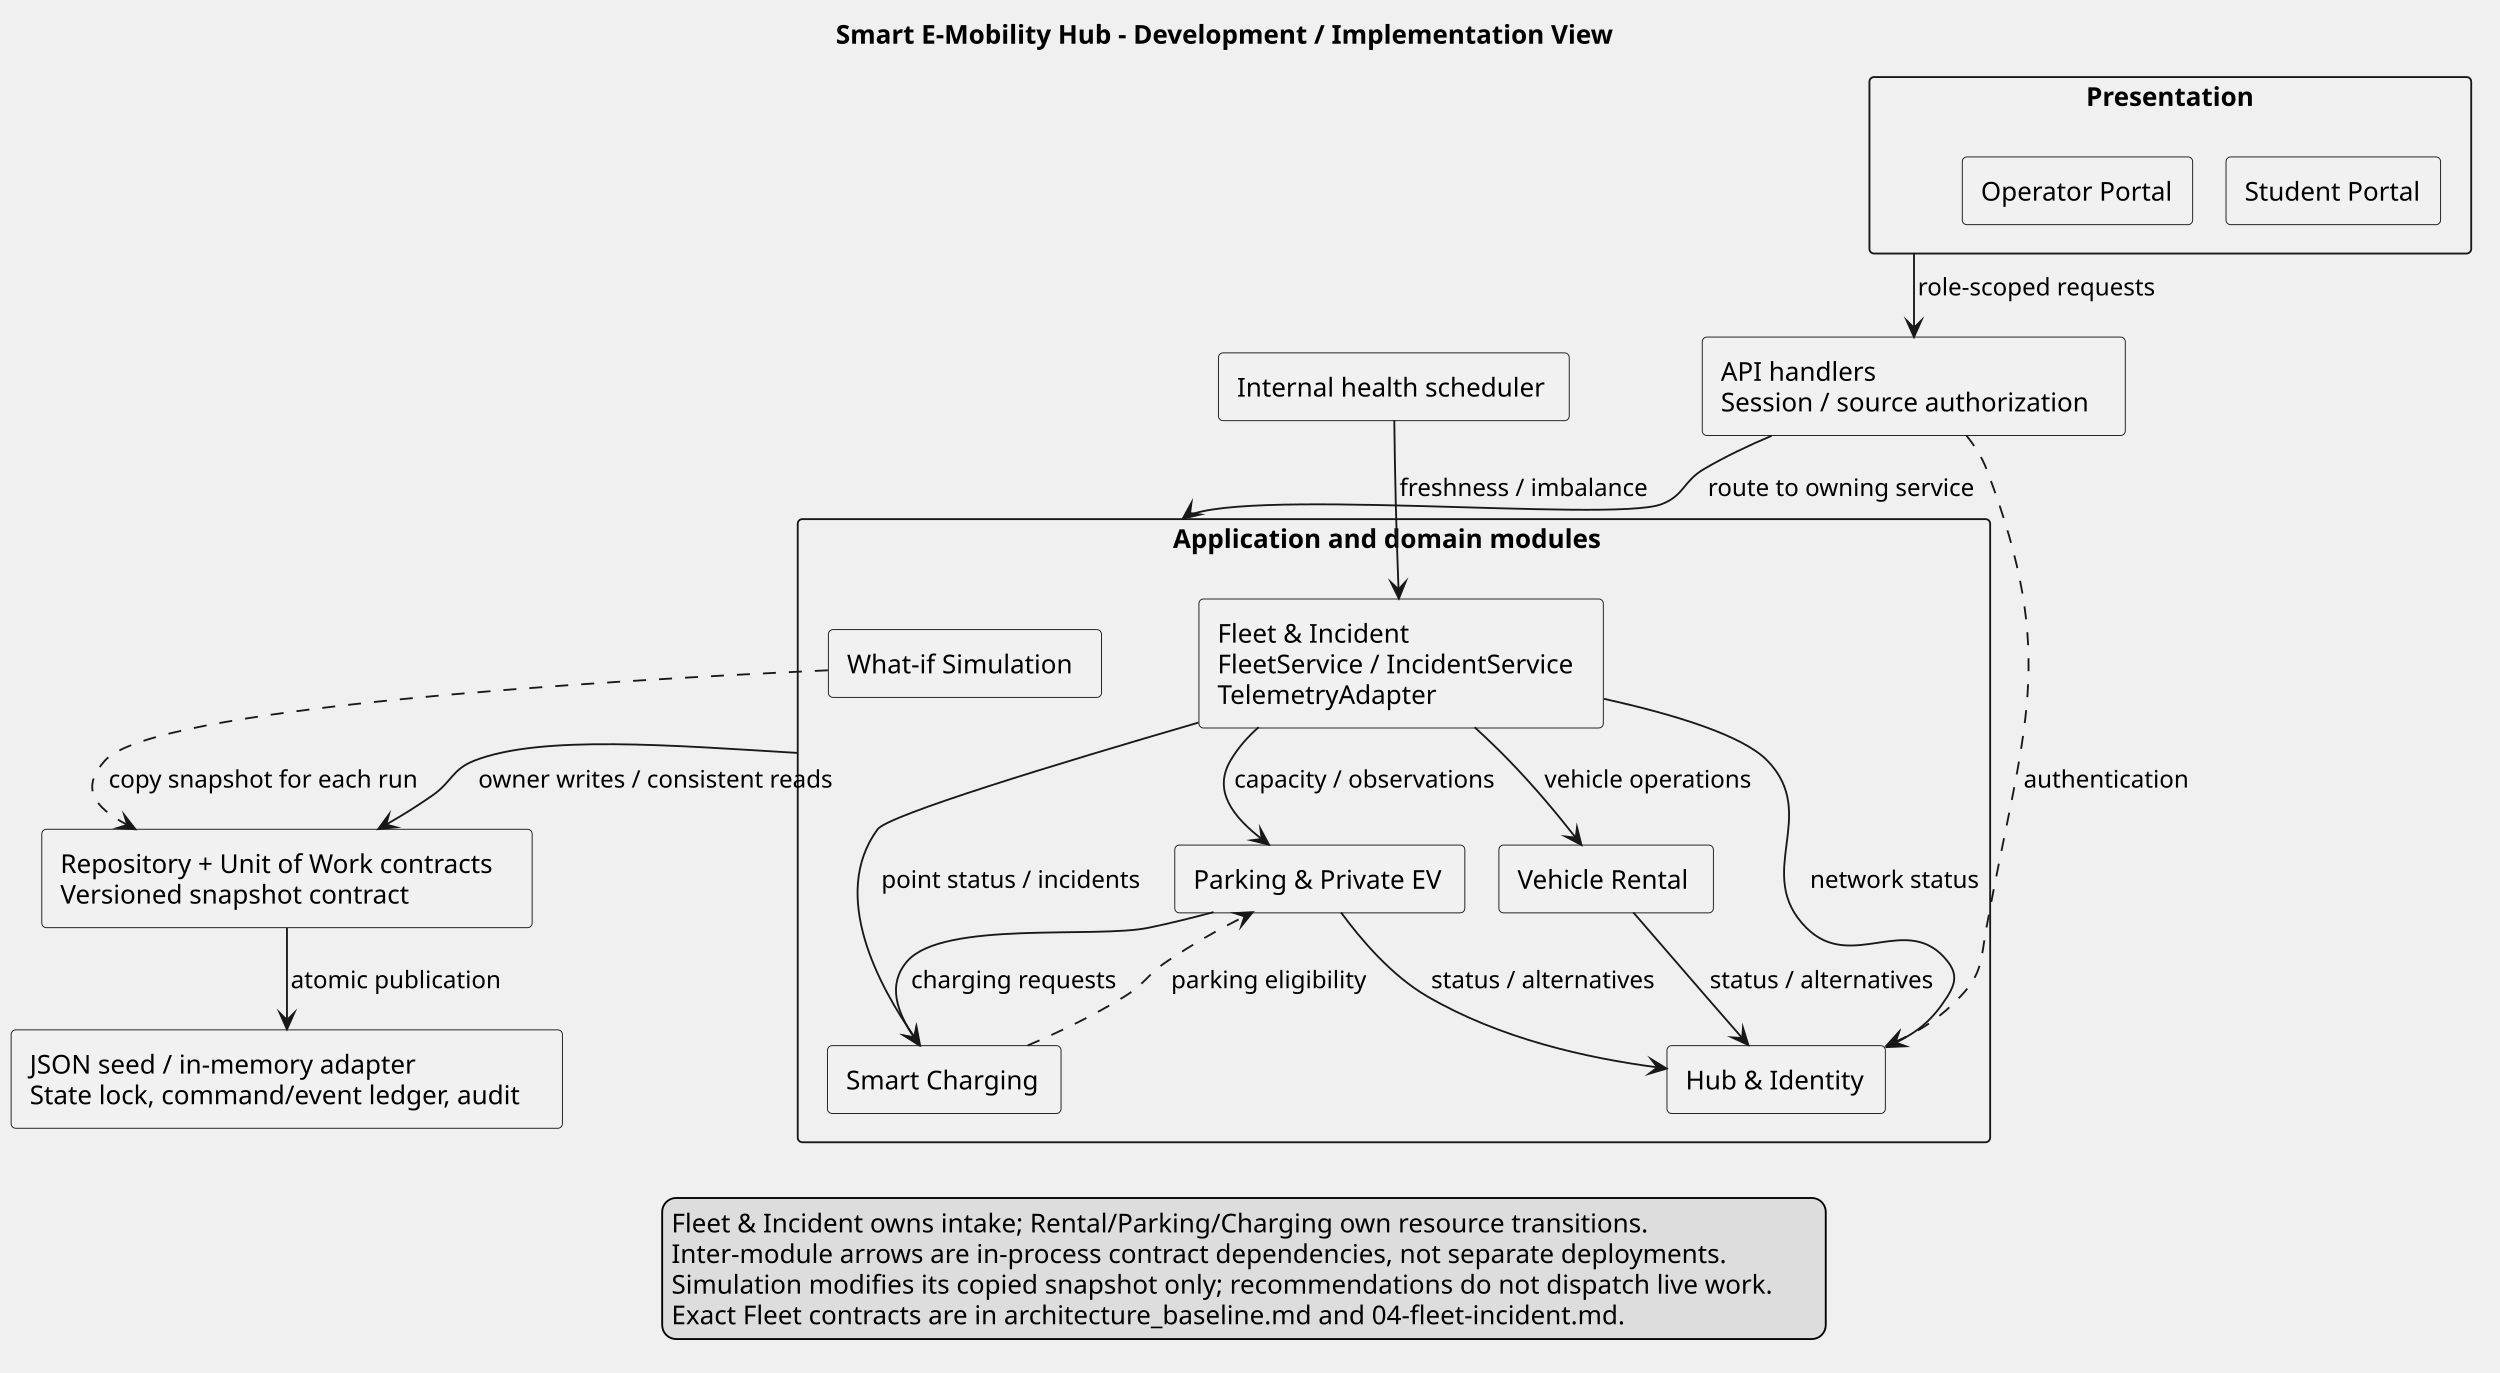
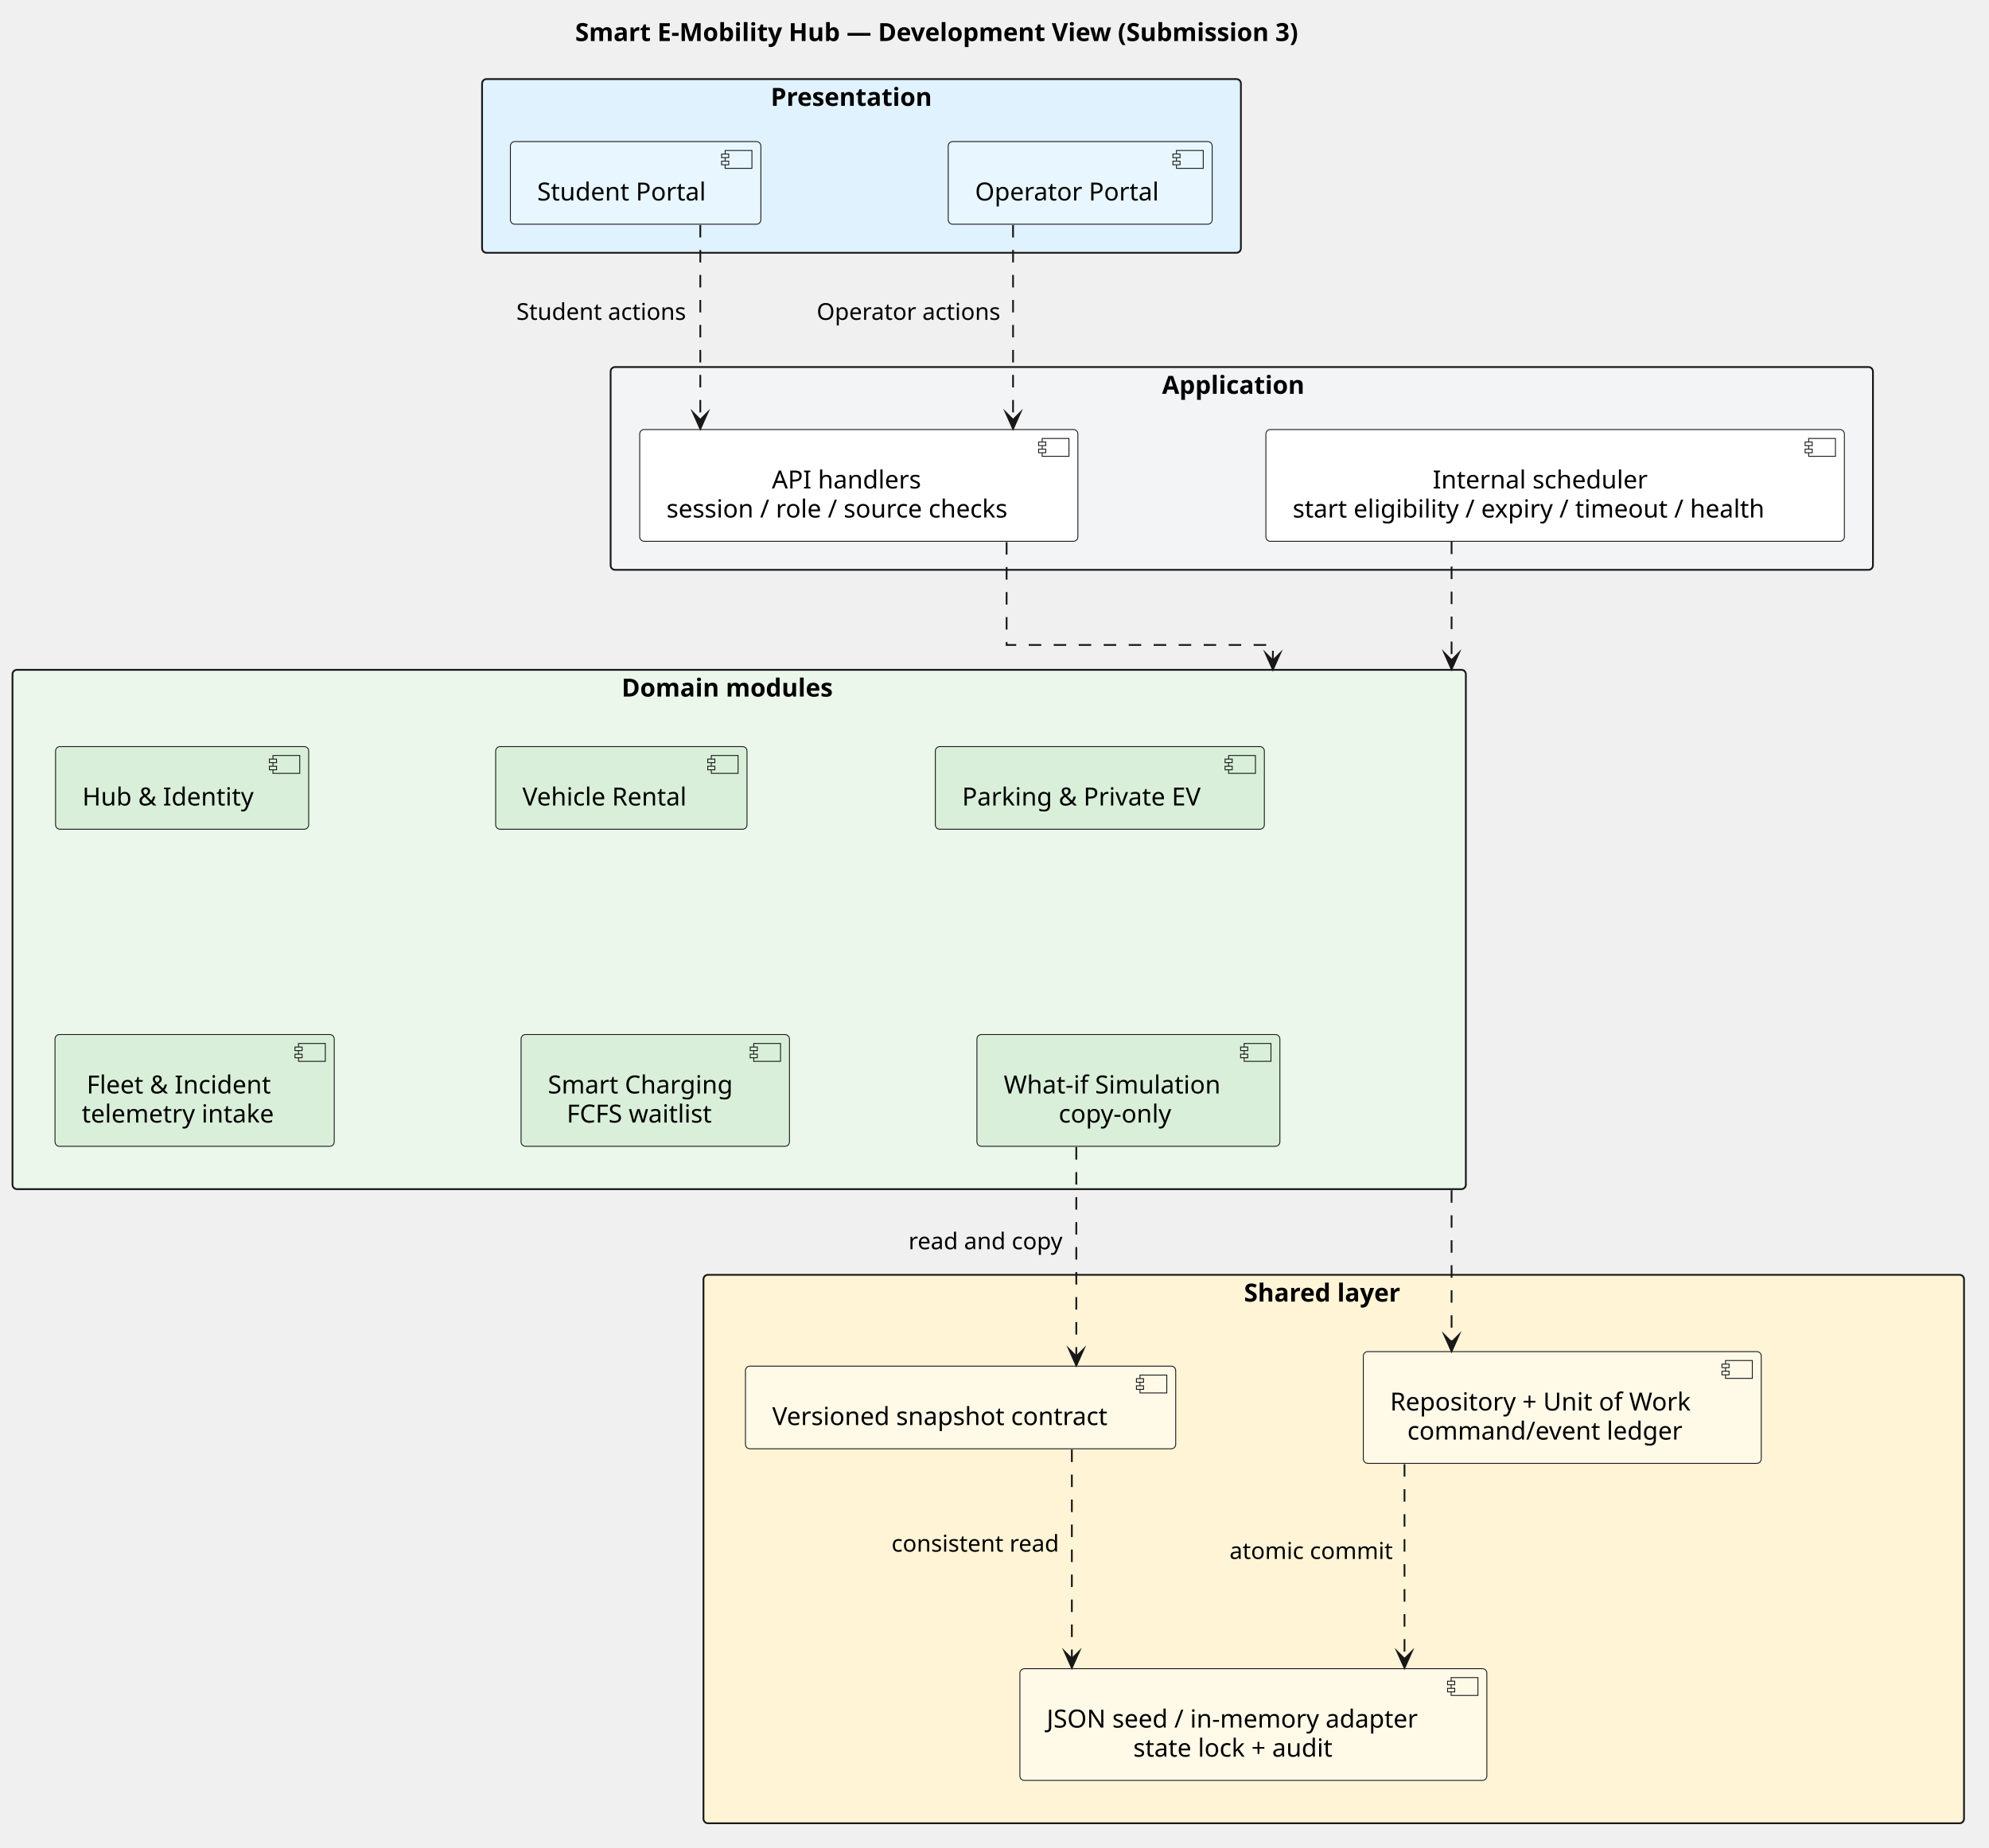
- <svg xmlns="http://www.w3.org/2000/svg" version="1.1" data-diagram-type="DESCRIPTION" style="width:1346px;height:739px;background:#FFFFFF;" width="1346px" height="739px" viewBox="0 0 1346 739" zoomAndPan="magnify" preserveAspectRatio="none" contentStyleType="text/css">
+ <svg xmlns="http://www.w3.org/2000/svg" version="1.1" data-diagram-type="DESCRIPTION" style="width:1114px;height:1035px;background:#FFFFFF;" width="1114px" height="1035px" viewBox="0 0 1114 1035" zoomAndPan="magnify" preserveAspectRatio="none" contentStyleType="text/css">
  <defs />
  <g font-family="sans-serif" lengthAdjust="spacing">
    <g class="title" data-source-line="1">
-       <text x="449.999" y="23.535" fill="#000" font-size="14" textLength="439.503" font-weight="700">Smart E-Mobility Hub - Development / Implementation View</text>
+       <text x="322.138" y="22.995" fill="#000" font-size="14" textLength="462.725" font-weight="700">Smart E-Mobility Hub — Development View (Submission 3)</text>
    </g>
-     <g class="cluster" data-qualified-name="Presentation" id="ent0001" data-source-line="8">
-       <rect x="1006.5" y="41.488" width="324" height="95" fill="none" style="stroke:#181818;stroke-width:1;" rx="2.5" ry="2.5" />
-       <text x="1123.133" y="57.023" fill="#000" font-size="14" textLength="90.733" font-weight="700">Presentation</text>
+     <g class="cluster" data-qualified-name="Presentation" id="ent0001" data-source-line="11">
+       <rect x="270" y="44.297" width="425" height="97.3" fill="#E0F2FE" style="stroke:#181818;stroke-width:1;" rx="2.5" ry="2.5" />
+       <text x="431.665" y="59.292" fill="#000" font-size="14" textLength="101.671" font-weight="700">Presentation</text>
    </g>
-     <g class="cluster" data-qualified-name="Domain" id="ent0005" data-source-line="13">
-       <rect x="429.5" y="279.488" width="642" height="335.5" fill="none" style="stroke:#181818;stroke-width:1;" rx="2.5" ry="2.5" />
-       <text x="631.507" y="295.023" fill="#000" font-size="14" textLength="237.986" font-weight="700">Application and domain modules</text>
+     <g class="cluster" data-qualified-name="Application" id="ent0004" data-source-line="16">
+       <rect x="342" y="205.597" width="707" height="113.59" fill="#F3F4F6" style="stroke:#181818;stroke-width:1;" rx="2.5" ry="2.5" />
+       <text x="650.851" y="220.592" fill="#000" font-size="14" textLength="89.298" font-weight="700">Application</text>
    </g>
-     <g class="entity" data-qualified-name="API" id="ent0004" data-source-line="12">
-       <rect x="916.5" y="181.488" width="227.751" height="52.977" fill="#F1F1F1" style="stroke:#181818;stroke-width:0.5;" rx="2.5" ry="2.5" />
-       <text x="926.5" y="205.023" fill="#000" font-size="14" textLength="84.492">API handlers</text>
-       <text x="926.5" y="221.512" fill="#000" font-size="14" textLength="207.751">Session / source authorization</text>
+     <g class="cluster" data-qualified-name="Domain" id="ent0007" data-source-line="21">
+       <rect x="7" y="375.187" width="814" height="290.89" fill="#EAF7EA" style="stroke:#181818;stroke-width:1;" rx="2.5" ry="2.5" />
+       <text x="348.132" y="390.182" fill="#000" font-size="14" textLength="131.735" font-weight="700">Domain modules</text>
    </g>
-     <g class="entity" data-qualified-name="Contracts" id="ent0012" data-source-line="21">
-       <rect x="22.5" y="446.488" width="264.009" height="52.977" fill="#F1F1F1" style="stroke:#181818;stroke-width:0.5;" rx="2.5" ry="2.5" />
-       <text x="32.5" y="470.023" fill="#000" font-size="14" textLength="244.009">Repository + Unit of Work contracts</text>
-       <text x="32.5" y="486.512" fill="#000" font-size="14" textLength="194.216">Versioned snapshot contract</text>
+     <g class="cluster" data-qualified-name="Shared" id="ent0014" data-source-line="30">
+       <rect x="394" y="714.077" width="706" height="307.19" fill="#FFF4D6" style="stroke:#181818;stroke-width:1;" rx="2.5" ry="2.5" />
+       <text x="696.718" y="729.072" fill="#000" font-size="14" textLength="100.563" font-weight="700">Shared layer</text>
    </g>
-     <g class="entity" data-qualified-name="Data" id="ent0013" data-source-line="22">
-       <rect x="6" y="554.488" width="296.808" height="52.977" fill="#F1F1F1" style="stroke:#181818;stroke-width:0.5;" rx="2.5" ry="2.5" />
-       <text x="16" y="578.023" fill="#000" font-size="14" textLength="217.991">JSON seed / in-memory adapter</text>
-       <text x="16" y="594.512" fill="#000" font-size="14" textLength="276.808">State lock, command/event ledger, audit</text>
+     <g class="entity" data-qualified-name="Presentation.StudentUI" id="ent0002" data-source-line="12">
+       <rect x="285.86" y="79.297" width="140.283" height="46.297" fill="#E8F7FF" style="stroke:#181818;stroke-width:0.5;" rx="2.5" ry="2.5" />
+       <rect x="406.143" y="84.297" width="15" height="10" fill="#E8F7FF" style="stroke:#181818;stroke-width:0.5;" />
+       <rect x="404.143" y="86.297" width="4" height="2" fill="#E8F7FF" style="stroke:#181818;stroke-width:0.5;" />
+       <rect x="404.143" y="90.297" width="4" height="2" fill="#E8F7FF" style="stroke:#181818;stroke-width:0.5;" />
+       <text x="300.86" y="112.292" fill="#000" font-size="14" textLength="100.283">Student Portal</text>
    </g>
-     <g class="entity" data-qualified-name="Scheduler" id="ent0014" data-source-line="23">
-       <rect x="656" y="189.988" width="188.875" height="36.488" fill="#F1F1F1" style="stroke:#181818;stroke-width:0.5;" rx="2.5" ry="2.5" />
-       <text x="666" y="213.523" fill="#000" font-size="14" textLength="168.875">Internal health scheduler</text>
+     <g class="entity" data-qualified-name="Presentation.OperatorUI" id="ent0003" data-source-line="13">
+       <rect x="531.08" y="79.297" width="147.837" height="46.297" fill="#E8F7FF" style="stroke:#181818;stroke-width:0.5;" rx="2.5" ry="2.5" />
+       <rect x="658.917" y="84.297" width="15" height="10" fill="#E8F7FF" style="stroke:#181818;stroke-width:0.5;" />
+       <rect x="656.917" y="86.297" width="4" height="2" fill="#E8F7FF" style="stroke:#181818;stroke-width:0.5;" />
+       <rect x="656.917" y="90.297" width="4" height="2" fill="#E8F7FF" style="stroke:#181818;stroke-width:0.5;" />
+       <text x="546.08" y="112.292" fill="#000" font-size="14" textLength="107.837">Operator Portal</text>
    </g>
-     <g class="entity" data-qualified-name="Presentation.StudentUI" id="ent0002" data-source-line="9">
-       <rect x="1198.5" y="84.488" width="115.512" height="36.488" fill="#F1F1F1" style="stroke:#181818;stroke-width:0.5;" rx="2.5" ry="2.5" />
-       <text x="1208.5" y="108.023" fill="#000" font-size="14" textLength="95.512">Student Portal</text>
+     <g class="entity" data-qualified-name="Application.API" id="ent0005" data-source-line="17">
+       <rect x="358.29" y="240.597" width="245.413" height="62.594" fill="#FFF" style="stroke:#181818;stroke-width:0.5;" rx="2.5" ry="2.5" />
+       <rect x="583.703" y="245.597" width="15" height="10" fill="#FFF" style="stroke:#181818;stroke-width:0.5;" />
+       <rect x="581.703" y="247.597" width="4" height="2" fill="#FFF" style="stroke:#181818;stroke-width:0.5;" />
+       <rect x="581.703" y="251.597" width="4" height="2" fill="#FFF" style="stroke:#181818;stroke-width:0.5;" />
+       <text x="432.315" y="273.592" fill="#000" font-size="14" textLength="87.363">API handlers</text>
+       <text x="373.29" y="289.889" fill="#000" font-size="14" textLength="205.413">session / role / source checks</text>
    </g>
-     <g class="entity" data-qualified-name="Presentation.OperatorUI" id="ent0003" data-source-line="10">
-       <rect x="1056.5" y="84.488" width="124.022" height="36.488" fill="#F1F1F1" style="stroke:#181818;stroke-width:0.5;" rx="2.5" ry="2.5" />
-       <text x="1066.5" y="108.023" fill="#000" font-size="14" textLength="104.022">Operator Portal</text>
+     <g class="entity" data-qualified-name="Application.Scheduler" id="ent0006" data-source-line="18">
+       <rect x="709" y="240.597" width="323.999" height="62.594" fill="#FFF" style="stroke:#181818;stroke-width:0.5;" rx="2.5" ry="2.5" />
+       <rect x="1012.999" y="245.597" width="15" height="10" fill="#FFF" style="stroke:#181818;stroke-width:0.5;" />
+       <rect x="1010.999" y="247.597" width="4" height="2" fill="#FFF" style="stroke:#181818;stroke-width:0.5;" />
+       <rect x="1010.999" y="251.597" width="4" height="2" fill="#FFF" style="stroke:#181818;stroke-width:0.5;" />
+       <text x="802.425" y="273.592" fill="#000" font-size="14" textLength="127.148">Internal scheduler</text>
+       <text x="724" y="289.889" fill="#000" font-size="14" textLength="283.999">start eligibility / expiry / timeout / health</text>
    </g>
-     <g class="entity" data-qualified-name="Domain.Fleet" id="ent0006" data-source-line="14">
-       <rect x="645.5" y="322.488" width="217.729" height="69.465" fill="#F1F1F1" style="stroke:#181818;stroke-width:0.5;" rx="2.5" ry="2.5" />
-       <text x="655.5" y="346.023" fill="#000" font-size="14" textLength="105.485">Fleet &amp; Incident</text>
-       <text x="655.5" y="362.512" fill="#000" font-size="14" textLength="197.729">FleetService / IncidentService</text>
-       <text x="655.5" y="379" fill="#000" font-size="14" textLength="121.427">TelemetryAdapter</text>
+     <g class="entity" data-qualified-name="Domain.Hub" id="ent0008" data-source-line="22">
+       <rect x="31.12" y="418.187" width="141.76" height="46.297" fill="#D9EFD9" style="stroke:#181818;stroke-width:0.5;" rx="2.5" ry="2.5" />
+       <rect x="152.88" y="423.187" width="15" height="10" fill="#D9EFD9" style="stroke:#181818;stroke-width:0.5;" />
+       <rect x="150.88" y="425.187" width="4" height="2" fill="#D9EFD9" style="stroke:#181818;stroke-width:0.5;" />
+       <rect x="150.88" y="429.187" width="4" height="2" fill="#D9EFD9" style="stroke:#181818;stroke-width:0.5;" />
+       <text x="46.12" y="451.182" fill="#000" font-size="14" textLength="101.76">Hub &amp; Identity</text>
    </g>
-     <g class="entity" data-qualified-name="Domain.Rental" id="ent0007" data-source-line="15">
-       <rect x="807" y="454.988" width="115.491" height="36.488" fill="#F1F1F1" style="stroke:#181818;stroke-width:0.5;" rx="2.5" ry="2.5" />
-       <text x="817" y="478.523" fill="#000" font-size="14" textLength="95.491">Vehicle Rental</text>
+     <g class="entity" data-qualified-name="Domain.Rental" id="ent0009" data-source-line="23">
+       <rect x="277.61" y="418.187" width="140.775" height="46.297" fill="#D9EFD9" style="stroke:#181818;stroke-width:0.5;" rx="2.5" ry="2.5" />
+       <rect x="398.385" y="423.187" width="15" height="10" fill="#D9EFD9" style="stroke:#181818;stroke-width:0.5;" />
+       <rect x="396.385" y="425.187" width="4" height="2" fill="#D9EFD9" style="stroke:#181818;stroke-width:0.5;" />
+       <rect x="396.385" y="429.187" width="4" height="2" fill="#D9EFD9" style="stroke:#181818;stroke-width:0.5;" />
+       <text x="292.61" y="451.182" fill="#000" font-size="14" textLength="100.775">Vehicle Rental</text>
    </g>
-     <g class="entity" data-qualified-name="Domain.Parking" id="ent0008" data-source-line="16">
-       <rect x="632.5" y="454.988" width="156.165" height="36.488" fill="#F1F1F1" style="stroke:#181818;stroke-width:0.5;" rx="2.5" ry="2.5" />
-       <text x="642.5" y="478.523" fill="#000" font-size="14" textLength="136.165">Parking &amp; Private EV</text>
+     <g class="entity" data-qualified-name="Domain.Parking" id="ent0010" data-source-line="24">
+       <rect x="523.86" y="418.187" width="184.279" height="46.297" fill="#D9EFD9" style="stroke:#181818;stroke-width:0.5;" rx="2.5" ry="2.5" />
+       <rect x="688.139" y="423.187" width="15" height="10" fill="#D9EFD9" style="stroke:#181818;stroke-width:0.5;" />
+       <rect x="686.139" y="425.187" width="4" height="2" fill="#D9EFD9" style="stroke:#181818;stroke-width:0.5;" />
+       <rect x="686.139" y="429.187" width="4" height="2" fill="#D9EFD9" style="stroke:#181818;stroke-width:0.5;" />
+       <text x="538.86" y="451.182" fill="#000" font-size="14" textLength="144.279">Parking &amp; Private EV</text>
    </g>
-     <g class="entity" data-qualified-name="Domain.Charging" id="ent0009" data-source-line="17">
-       <rect x="445.5" y="562.988" width="125.766" height="36.488" fill="#F1F1F1" style="stroke:#181818;stroke-width:0.5;" rx="2.5" ry="2.5" />
-       <text x="455.5" y="586.523" fill="#000" font-size="14" textLength="105.766">Smart Charging</text>
+     <g class="entity" data-qualified-name="Domain.Fleet" id="ent0011" data-source-line="25">
+       <rect x="30.81" y="579.487" width="156.389" height="62.594" fill="#D9EFD9" style="stroke:#181818;stroke-width:0.5;" rx="2.5" ry="2.5" />
+       <rect x="167.199" y="584.487" width="15" height="10" fill="#D9EFD9" style="stroke:#181818;stroke-width:0.5;" />
+       <rect x="165.199" y="586.487" width="4" height="2" fill="#D9EFD9" style="stroke:#181818;stroke-width:0.5;" />
+       <rect x="165.199" y="590.487" width="4" height="2" fill="#D9EFD9" style="stroke:#181818;stroke-width:0.5;" />
+       <text x="48.541" y="612.482" fill="#000" font-size="14" textLength="110.927">Fleet &amp; Incident</text>
+       <text x="45.81" y="628.779" fill="#000" font-size="14" textLength="116.389">telemetry intake</text>
    </g>
-     <g class="entity" data-qualified-name="Domain.Hub" id="ent0010" data-source-line="18">
-       <rect x="897.5" y="562.988" width="117.576" height="36.488" fill="#F1F1F1" style="stroke:#181818;stroke-width:0.5;" rx="2.5" ry="2.5" />
-       <text x="907.5" y="586.523" fill="#000" font-size="14" textLength="97.576">Hub &amp; Identity</text>
+     <g class="entity" data-qualified-name="Domain.Charging" id="ent0012" data-source-line="26">
+       <rect x="291.84" y="579.487" width="150.318" height="62.594" fill="#D9EFD9" style="stroke:#181818;stroke-width:0.5;" rx="2.5" ry="2.5" />
+       <rect x="422.158" y="584.487" width="15" height="10" fill="#D9EFD9" style="stroke:#181818;stroke-width:0.5;" />
+       <rect x="420.158" y="586.487" width="4" height="2" fill="#D9EFD9" style="stroke:#181818;stroke-width:0.5;" />
+       <rect x="420.158" y="590.487" width="4" height="2" fill="#D9EFD9" style="stroke:#181818;stroke-width:0.5;" />
+       <text x="306.84" y="612.482" fill="#000" font-size="14" textLength="110.318">Smart Charging</text>
+       <text x="317.405" y="628.779" fill="#000" font-size="14" textLength="89.188">FCFS waitlist</text>
    </g>
-     <g class="entity" data-qualified-name="Domain.Simulation" id="ent0011" data-source-line="19">
-       <rect x="446" y="338.988" width="147.053" height="36.488" fill="#F1F1F1" style="stroke:#181818;stroke-width:0.5;" rx="2.5" ry="2.5" />
-       <text x="456" y="362.523" fill="#000" font-size="14" textLength="127.053">What-if Simulation</text>
+     <g class="entity" data-qualified-name="Domain.Simulation" id="ent0013" data-source-line="27">
+       <rect x="547.16" y="579.487" width="169.678" height="62.594" fill="#D9EFD9" style="stroke:#181818;stroke-width:0.5;" rx="2.5" ry="2.5" />
+       <rect x="696.838" y="584.487" width="15" height="10" fill="#D9EFD9" style="stroke:#181818;stroke-width:0.5;" />
+       <rect x="694.838" y="586.487" width="4" height="2" fill="#D9EFD9" style="stroke:#181818;stroke-width:0.5;" />
+       <rect x="694.838" y="590.487" width="4" height="2" fill="#D9EFD9" style="stroke:#181818;stroke-width:0.5;" />
+       <text x="562.16" y="612.482" fill="#000" font-size="14" textLength="129.678">What-if Simulation</text>
+       <text x="592.949" y="628.779" fill="#000" font-size="14" textLength="68.1">copy-only</text>
    </g>
-     <g class="link" data-entity-1="ent0001" data-entity-2="ent0004" id="lnk15" data-link-type="dependency">
-       <polygon points="1030.5,181.47,1034.5,172.47,1030.5,176.47,1026.5,172.47,1030.5,181.47" fill="#181818" style="stroke:#181818;stroke-width:1;stroke-linejoin:miter;stroke-miterlimit:10;" />
-       <path d="M1030.5,136.507 C1030.5,136.687 1030.5,136.867 1030.5,137.047 C1030.5,139.933 1030.5,142.906 1030.5,145.922 C1030.5,157.986 1030.5,165.749 1030.5,176.47" style="stroke:#181818;stroke-width:1;" fill="none" />
-       <text x="1032.5" y="159.057" fill="#000" font-size="13" textLength="134.989">role-scoped requests</text>
+     <g class="entity" data-qualified-name="Shared.Repository" id="ent0015" data-source-line="31">
+       <rect x="763.57" y="757.077" width="222.868" height="62.594" fill="#FFF9E8" style="stroke:#181818;stroke-width:0.5;" rx="2.5" ry="2.5" />
+       <rect x="966.438" y="762.077" width="15" height="10" fill="#FFF9E8" style="stroke:#181818;stroke-width:0.5;" />
+       <rect x="964.438" y="764.077" width="4" height="2" fill="#FFF9E8" style="stroke:#181818;stroke-width:0.5;" />
+       <rect x="964.438" y="768.077" width="4" height="2" fill="#FFF9E8" style="stroke:#181818;stroke-width:0.5;" />
+       <text x="778.57" y="790.072" fill="#000" font-size="14" textLength="182.868">Repository + Unit of Work</text>
+       <text x="788.222" y="806.369" fill="#000" font-size="14" textLength="163.563">command/event ledger</text>
    </g>
-     <g class="link" data-entity-1="ent0004" data-entity-2="ent0005" id="lnk16" data-link-type="dependency">
-       <polygon points="636.767,279.276,646.347,276.99,640.741,276.24,641.491,270.633,636.767,279.276" fill="#181818" style="stroke:#181818;stroke-width:1;stroke-linejoin:miter;stroke-miterlimit:10;" />
-       <path d="M953.859,234.612 C941.382,239.873 928.843,245.858 917.5,252.488 C906.053,259.179 906.906,266.808 894.5,271.488 C881.083,276.55 822.105,273.977 763.721,272.425 C734.529,271.649 705.485,271.129 682.359,271.945 C670.795,272.354 660.711,273.096 652.828,274.308 C648.886,274.914 645.495,275.638 642.743,276.495 C641.367,276.924 640.152,277.387 639.108,277.885 C638.585,278.134 638.106,278.392 637.671,278.659 C637.454,278.793 637.247,278.928 637.052,279.067 C636.954,279.136 640.833,276.17 640.741,276.24" style="stroke:#181818;stroke-width:1;" fill="none" />
-       <text x="919.5" y="267.057" fill="#000" font-size="13" textLength="148.243">route to owning service</text>
+     <g class="entity" data-qualified-name="Shared.Snapshot" id="ent0016" data-source-line="32">
+       <rect x="417.52" y="765.227" width="240.97" height="46.297" fill="#FFF9E8" style="stroke:#181818;stroke-width:0.5;" rx="2.5" ry="2.5" />
+       <rect x="638.49" y="770.227" width="15" height="10" fill="#FFF9E8" style="stroke:#181818;stroke-width:0.5;" />
+       <rect x="636.49" y="772.227" width="4" height="2" fill="#FFF9E8" style="stroke:#181818;stroke-width:0.5;" />
+       <rect x="636.49" y="776.227" width="4" height="2" fill="#FFF9E8" style="stroke:#181818;stroke-width:0.5;" />
+       <text x="432.52" y="798.222" fill="#000" font-size="14" textLength="200.97">Versioned snapshot contract</text>
    </g>
-     <g class="link" data-entity-1="ent0004" data-entity-2="ent0010" id="lnk17" data-link-type="dependency">
-       <polygon points="1015.559,563.07,1025.408,563.087,1020.132,561.047,1022.171,555.771,1015.559,563.07" fill="#181818" style="stroke:#181818;stroke-width:1;stroke-linejoin:miter;stroke-miterlimit:10;" />
-       <path d="M1058.719,234.489 C1063.128,239.958 1067.035,246.047 1069.5,252.488 C1108.732,355.017 1089.247,391.501 1069.5,499.488 C1066.337,516.784 1067.603,523.735 1055.5,536.488 C1044.58,547.995 1034.655,554.622 1020.132,561.047" style="stroke:#181818;stroke-width:1;stroke-dasharray:7,7;" fill="none" />
-       <text x="1089.5" y="424.057" fill="#000" font-size="13" textLength="90.619">authentication</text>
+     <g class="entity" data-qualified-name="Shared.Adapter" id="ent0017" data-source-line="33">
+       <rect x="571.23" y="934.677" width="261.532" height="62.594" fill="#FFF9E8" style="stroke:#181818;stroke-width:0.5;" rx="2.5" ry="2.5" />
+       <rect x="812.762" y="939.677" width="15" height="10" fill="#FFF9E8" style="stroke:#181818;stroke-width:0.5;" />
+       <rect x="810.762" y="941.677" width="4" height="2" fill="#FFF9E8" style="stroke:#181818;stroke-width:0.5;" />
+       <rect x="810.762" y="945.677" width="4" height="2" fill="#FFF9E8" style="stroke:#181818;stroke-width:0.5;" />
+       <text x="586.23" y="967.672" fill="#000" font-size="14" textLength="221.532">JSON seed / in-memory adapter</text>
+       <text x="634.734" y="983.969" fill="#000" font-size="14" textLength="124.523">state lock + audit</text>
    </g>
-     <g class="link" data-entity-1="ent0014" data-entity-2="ent0006" id="lnk18" data-link-type="dependency">
-       <polygon points="753.152,322.276,756.813,313.132,752.965,317.279,748.818,313.432,753.152,322.276" fill="#181818" style="stroke:#181818;stroke-width:1;stroke-linejoin:miter;stroke-miterlimit:10;" />
-       <path d="M750.686,226.234 C750.843,238.785 751.106,256.192 751.5,271.488 C751.931,288.217 752.386,301.807 752.965,317.279" style="stroke:#181818;stroke-width:1;" fill="none" />
-       <text x="753.5" y="267.057" fill="#000" font-size="13" textLength="139.807">freshness / imbalance</text>
+     <g class="link" data-entity-1="ent0002" data-entity-2="ent0005" id="lnk18" data-source-line="36" data-link-type="dependency">
+       <path d="M392.22,126.007 C392.22,155.747 392.22,202.007 392.22,235.167" style="stroke:#181818;stroke-width:1;stroke-dasharray:7,7;" fill="none" id="StudentUI-to-API" />
+       <polygon points="392.22,240.167,396.22,231.167,392.22,235.167,388.22,231.167,392.22,240.167" fill="#181818" style="stroke:#181818;stroke-width:1;stroke-linejoin:miter;stroke-miterlimit:10;" />
+       <text x="289.22" y="179.154" fill="#000" font-size="13" textLength="102.096">Student actions</text>
    </g>
-     <g class="link" data-entity-1="ent0006" data-entity-2="ent0007" id="lnk19" data-link-type="dependency">
-       <polygon points="851.469,454.952,849.054,445.403,848.38,451.02,842.763,450.346,851.469,454.952" fill="#181818" style="stroke:#181818;stroke-width:1;stroke-linejoin:miter;stroke-miterlimit:10;" />
-       <path d="M793.936,391.556 C800.295,397.377 806.692,403.491 812.5,409.488 C826.64,424.09 838.236,438.108 848.38,451.02" style="stroke:#181818;stroke-width:1;" fill="none" />
-       <text x="831.5" y="424.057" fill="#000" font-size="13" textLength="114.778">vehicle operations</text>
+     <g class="link" data-entity-1="ent0003" data-entity-2="ent0005" id="lnk19" data-source-line="37" data-link-type="dependency">
+       <path d="M567.39,126.007 C567.39,155.747 567.39,202.007 567.39,235.167" style="stroke:#181818;stroke-width:1;stroke-dasharray:7,7;" fill="none" id="OperatorUI-to-API" />
+       <polygon points="567.39,240.167,571.39,231.167,567.39,235.167,563.39,231.167,567.39,240.167" fill="#181818" style="stroke:#181818;stroke-width:1;stroke-linejoin:miter;stroke-miterlimit:10;" />
+       <text x="457.39" y="179.154" fill="#000" font-size="13" textLength="109.11">Operator actions</text>
    </g>
-     <g class="link" data-entity-1="ent0006" data-entity-2="ent0008" id="lnk20" data-link-type="dependency">
-       <polygon points="683.221,454.775,678.571,446.093,679.273,451.706,673.66,452.408,683.221,454.775" fill="#181818" style="stroke:#181818;stroke-width:1;stroke-linejoin:miter;stroke-miterlimit:10;" />
-       <path d="M677.682,391.515 C671.72,396.736 666.481,402.698 662.5,409.488 C652.951,425.776 663.698,439.596 679.273,451.706" style="stroke:#181818;stroke-width:1;" fill="none" />
-       <text x="664.5" y="424.057" fill="#000" font-size="13" textLength="146.878">capacity / observations</text>
+     <g class="link" data-entity-1="ent0005" data-entity-2="ent0007" id="lnk20" data-source-line="38" data-link-type="dependency">
+       <path d="M563.78,303.657 C563.78,329.347 563.78,361.267 563.78,361.267 C563.78,361.267 712.92,361.267 712.92,361.267 C712.92,361.267 712.92,366.329 712.92,373.923 C712.92,374.16 712.92,374.4 712.92,374.642 C712.92,374.763 712.92,369.885 712.92,370.007" style="stroke:#181818;stroke-width:1;stroke-dasharray:7,7;" fill="none" id="API-to-Domain" />
+       <polygon points="712.92,375.007,716.92,366.007,712.92,370.007,708.92,366.007,712.92,375.007" fill="#181818" style="stroke:#181818;stroke-width:1;stroke-linejoin:miter;stroke-miterlimit:10;" />
    </g>
-     <g class="link" data-entity-1="ent0006" data-entity-2="ent0009" id="lnk21" data-link-type="dependency">
-       <polygon points="495.355,562.697,493.492,553.026,492.497,558.594,486.928,557.599,495.355,562.697" fill="#181818" style="stroke:#181818;stroke-width:1;stroke-linejoin:miter;stroke-miterlimit:10;" />
-       <path d="M645.323,389.016 C568.363,411.406 478.023,438.966 472.5,446.488 C446.359,482.091 473.535,531.379 492.497,558.594" style="stroke:#181818;stroke-width:1;" fill="none" />
-       <text x="474.5" y="478.057" fill="#000" font-size="13" textLength="147.462">point status / incidents</text>
+     <g class="link" data-entity-1="ent0006" data-entity-2="ent0007" id="lnk21" data-source-line="39" data-link-type="dependency">
+       <path d="M813,303.367 C813,315.042 813,328.987 813,343.457 C813,350.692 813,358.059 813,365.339 C813,367.158 813,368.973 813,370.779 C813,371.682 813,372.582 813,373.48 C813,373.929 813,369.377 813,369.825" style="stroke:#181818;stroke-width:1;stroke-dasharray:7,7;" fill="none" id="Scheduler-to-Domain" />
+       <polygon points="813,374.825,817,365.825,813,369.825,809,365.825,813,374.825" fill="#181818" style="stroke:#181818;stroke-width:1;stroke-linejoin:miter;stroke-miterlimit:10;" />
    </g>
-     <g class="link" data-entity-1="ent0006" data-entity-2="ent0010" id="lnk22" data-link-type="dependency">
-       <polygon points="1015.963,563.746,1025.803,563.333,1020.443,561.526,1022.25,556.165,1015.963,563.746" fill="#181818" style="stroke:#181818;stroke-width:1;stroke-linejoin:miter;stroke-miterlimit:10;" />
-       <path d="M863.613,376.249 C901.725,384.719 938.305,395.939 951.5,409.488 C980.157,438.914 943.504,470.396 972.5,499.488 C997.004,524.074 1026.968,490.261 1048.5,517.488 C1053.738,524.112 1053.018,529.354 1048.5,536.488 C1040.843,548.578 1033.301,555.152 1020.443,561.526" style="stroke:#181818;stroke-width:1;" fill="none" />
-       <text x="974.5" y="478.057" fill="#000" font-size="13" textLength="93.431">network status</text>
+     <g class="link" data-entity-1="ent0007" data-entity-2="ent0015" id="lnk22" data-source-line="40" data-link-type="dependency">
+       <path d="M813,666.691 C813,667.205 813,667.718 813,668.231 C813,670.281 813,672.321 813,674.349 C813,706.787 813,731.069 813,751.837" style="stroke:#181818;stroke-width:1;stroke-dasharray:7,7;" fill="none" id="Domain-to-Repository" />
+       <polygon points="813,756.837,817,747.837,813,751.837,809,747.837,813,756.837" fill="#181818" style="stroke:#181818;stroke-width:1;stroke-linejoin:miter;stroke-miterlimit:10;" />
    </g>
-     <g class="link" data-entity-1="ent0007" data-entity-2="ent0010" id="lnk23" data-link-type="dependency">
-       <polygon points="941.316,562.65,938.402,553.242,938.024,558.886,932.38,558.508,941.316,562.65" fill="#181818" style="stroke:#181818;stroke-width:1;stroke-linejoin:miter;stroke-miterlimit:10;" />
-       <path d="M879.373,491.254 C890.205,503.815 905.24,521.225 918.5,536.488 C925.997,545.118 931.061,550.924 938.024,558.886" style="stroke:#181818;stroke-width:1;" fill="none" />
-       <text x="920.5" y="532.057" fill="#000" font-size="13" textLength="126.096">status / alternatives</text>
+     <g class="link" data-entity-1="ent0013" data-entity-2="ent0016" id="lnk23" data-source-line="41" data-link-type="dependency">
+       <path d="M602.82,642.537 C602.82,677.647 602.82,728.417 602.82,759.837" style="stroke:#181818;stroke-width:1;stroke-dasharray:7,7;" fill="none" id="Simulation-to-Snapshot" />
+       <polygon points="602.82,764.837,606.82,755.837,602.82,759.837,598.82,755.837,602.82,764.837" fill="#181818" style="stroke:#181818;stroke-width:1;stroke-linejoin:miter;stroke-miterlimit:10;" />
+       <text x="508.82" y="699.754" fill="#000" font-size="13" textLength="93.33">read and copy</text>
    </g>
-     <g class="link" data-entity-1="ent0008" data-entity-2="ent0010" id="lnk24" data-link-type="dependency">
-       <polygon points="897.289,575.329,888.894,570.178,892.332,574.67,887.84,578.108,897.289,575.329" fill="#181818" style="stroke:#181818;stroke-width:1;stroke-linejoin:miter;stroke-miterlimit:10;" />
-       <path d="M722.006,491.251 C732.455,505.552 749.158,525.284 768.5,536.488 C807.924,559.326 853.563,569.517 892.332,574.67" style="stroke:#181818;stroke-width:1;" fill="none" />
-       <text x="770.5" y="532.057" fill="#000" font-size="13" textLength="126.096">status / alternatives</text>
+     <g class="link" data-entity-1="ent0015" data-entity-2="ent0017" id="lnk24" data-source-line="42" data-link-type="dependency">
+       <path d="M786.63,820.127 C786.63,852.357 786.63,896.957 786.63,929.197" style="stroke:#181818;stroke-width:1;stroke-dasharray:7,7;" fill="none" id="Repository-to-Adapter" />
+       <polygon points="786.63,934.197,790.63,925.197,786.63,929.197,782.63,925.197,786.63,934.197" fill="#181818" style="stroke:#181818;stroke-width:1;stroke-linejoin:miter;stroke-miterlimit:10;" />
+       <text x="688.63" y="873.224" fill="#000" font-size="13" textLength="97.709">atomic commit</text>
    </g>
-     <g class="link" data-entity-1="ent0008" data-entity-2="ent0009" id="lnk25" data-link-type="dependency">
-       <polygon points="494.911,562.791,493.273,553.08,492.149,558.624,486.605,557.499,494.911,562.791" fill="#181818" style="stroke:#181818;stroke-width:1;stroke-linejoin:miter;stroke-miterlimit:10;" />
-       <path d="M653.367,491.089 C641.888,494.166 629.862,497.138 618.5,499.488 C589.94,505.396 507.656,495.497 488.5,517.488 C477.425,530.202 483.078,544.937 492.149,558.624" style="stroke:#181818;stroke-width:1;" fill="none" />
-       <text x="490.5" y="532.057" fill="#000" font-size="13" textLength="113.547">charging requests</text>
-     </g>
-     <g class="link" data-entity-1="ent0009" data-entity-2="ent0008" id="lnk26" data-link-type="dependency">
-       <polygon points="674.479,491.098,664.644,491.621,670.024,493.369,668.276,498.749,674.479,491.098" fill="#181818" style="stroke:#181818;stroke-width:1;stroke-linejoin:miter;stroke-miterlimit:10;" />
-       <path d="M553.238,562.907 C570.131,555.698 589.197,546.619 605.5,536.488 C616.762,529.49 617.476,524.855 628.5,517.488 C642.971,507.818 655.371,500.835 670.024,493.369" style="stroke:#181818;stroke-width:1;stroke-dasharray:7,7;" fill="none" />
-       <text x="630.5" y="532.057" fill="#000" font-size="13" textLength="110.056">parking eligibility</text>
-     </g>
-     <g class="link" data-entity-1="ent0005" data-entity-2="ent0012" id="lnk27" data-link-type="dependency">
-       <polygon points="203.59,446.403,213.388,445.407,207.93,443.921,209.417,438.463,203.59,446.403" fill="#181818" style="stroke:#181818;stroke-width:1;stroke-linejoin:miter;stroke-miterlimit:10;" />
-       <path d="M429.392,405.373 C428.849,405.34 428.307,405.308 427.765,405.275 C426.68,405.21 425.595,405.144 424.511,405.078 C422.341,404.946 420.172,404.813 418.004,404.679 C413.669,404.413 409.338,404.145 405.022,403.881 C396.389,403.353 387.812,402.841 379.359,402.387 C362.454,401.478 346.046,400.801 330.686,400.689 C299.966,400.466 273.437,402.506 255.5,409.488 C243.144,414.298 243.446,421.006 232.5,428.488 C223.412,434.701 217.705,438.331 207.93,443.921" style="stroke:#181818;stroke-width:1;" fill="none" />
-       <text x="257.5" y="424.057" fill="#000" font-size="13" textLength="199.037">owner writes / consistent reads</text>
-     </g>
-     <g class="link" data-entity-1="ent0011" data-entity-2="ent0012" id="lnk28" data-link-type="dependency">
-       <polygon points="72.941,446.488,66.88,438.724,68.529,444.136,63.117,445.784,72.941,446.488" fill="#181818" style="stroke:#181818;stroke-width:1;stroke-linejoin:miter;stroke-miterlimit:10;" />
-       <path d="M445.703,360.895 C321.567,366.551 81.951,381.05 56.5,409.488 C43.447,424.074 49.943,434.228 68.529,444.136" style="stroke:#181818;stroke-width:1;stroke-dasharray:7,7;" fill="none" />
-       <text x="58.5" y="424.057" fill="#000" font-size="13" textLength="172.358">copy snapshot for each run</text>
-     </g>
-     <g class="link" data-entity-1="ent0012" data-entity-2="ent0013" id="lnk29" data-link-type="dependency">
-       <polygon points="154.5,554.198,158.5,545.198,154.5,549.198,150.5,545.198,154.5,554.198" fill="#181818" style="stroke:#181818;stroke-width:1;stroke-linejoin:miter;stroke-miterlimit:10;" />
-       <path d="M154.5,499.648 C154.5,516.191 154.5,532.628 154.5,549.198" style="stroke:#181818;stroke-width:1;" fill="none" />
-       <text x="156.5" y="532.057" fill="#000" font-size="13" textLength="117.152">atomic publication</text>
-     </g>
-     <g class="legend" data-source-line="39">
-       <rect x="356.518" y="644.988" width="626.465" height="75.953" fill="#DDD" style="stroke:#000;stroke-width:1;" rx="7.5" ry="7.5" />
-       <text x="361.518" y="663.523" fill="#000" font-size="14" textLength="546.738">Fleet &amp; Incident owns intake; Rental/Parking/Charging own resource transitions.</text>
-       <text x="361.518" y="680.012" fill="#000" font-size="14" textLength="591.835">Inter-module arrows are in-process contract dependencies, not separate deployments.</text>
-       <text x="361.518" y="696.5" fill="#000" font-size="14" textLength="616.465">Simulation modifies its copied snapshot only; recommendations do not dispatch live work.</text>
-       <text x="361.518" y="712.988" fill="#000" font-size="14" textLength="541.201">Exact Fleet contracts are in architecture_baseline.md and 04-fleet-incident.md.</text>
+     <g class="link" data-entity-1="ent0016" data-entity-2="ent0017" id="lnk25" data-source-line="43" data-link-type="dependency">
+       <path d="M600.32,811.957 C600.32,843.377 600.32,894.077 600.32,929.177" style="stroke:#181818;stroke-width:1;stroke-dasharray:7,7;" fill="none" id="Snapshot-to-Adapter" />
+       <polygon points="600.32,934.177,604.32,925.177,600.32,929.177,596.32,925.177,600.32,934.177" fill="#181818" style="stroke:#181818;stroke-width:1;stroke-linejoin:miter;stroke-miterlimit:10;" />
+       <text x="499.32" y="869.134" fill="#000" font-size="13" textLength="100.623">consistent read</text>
    </g>
  </g>
</svg>
